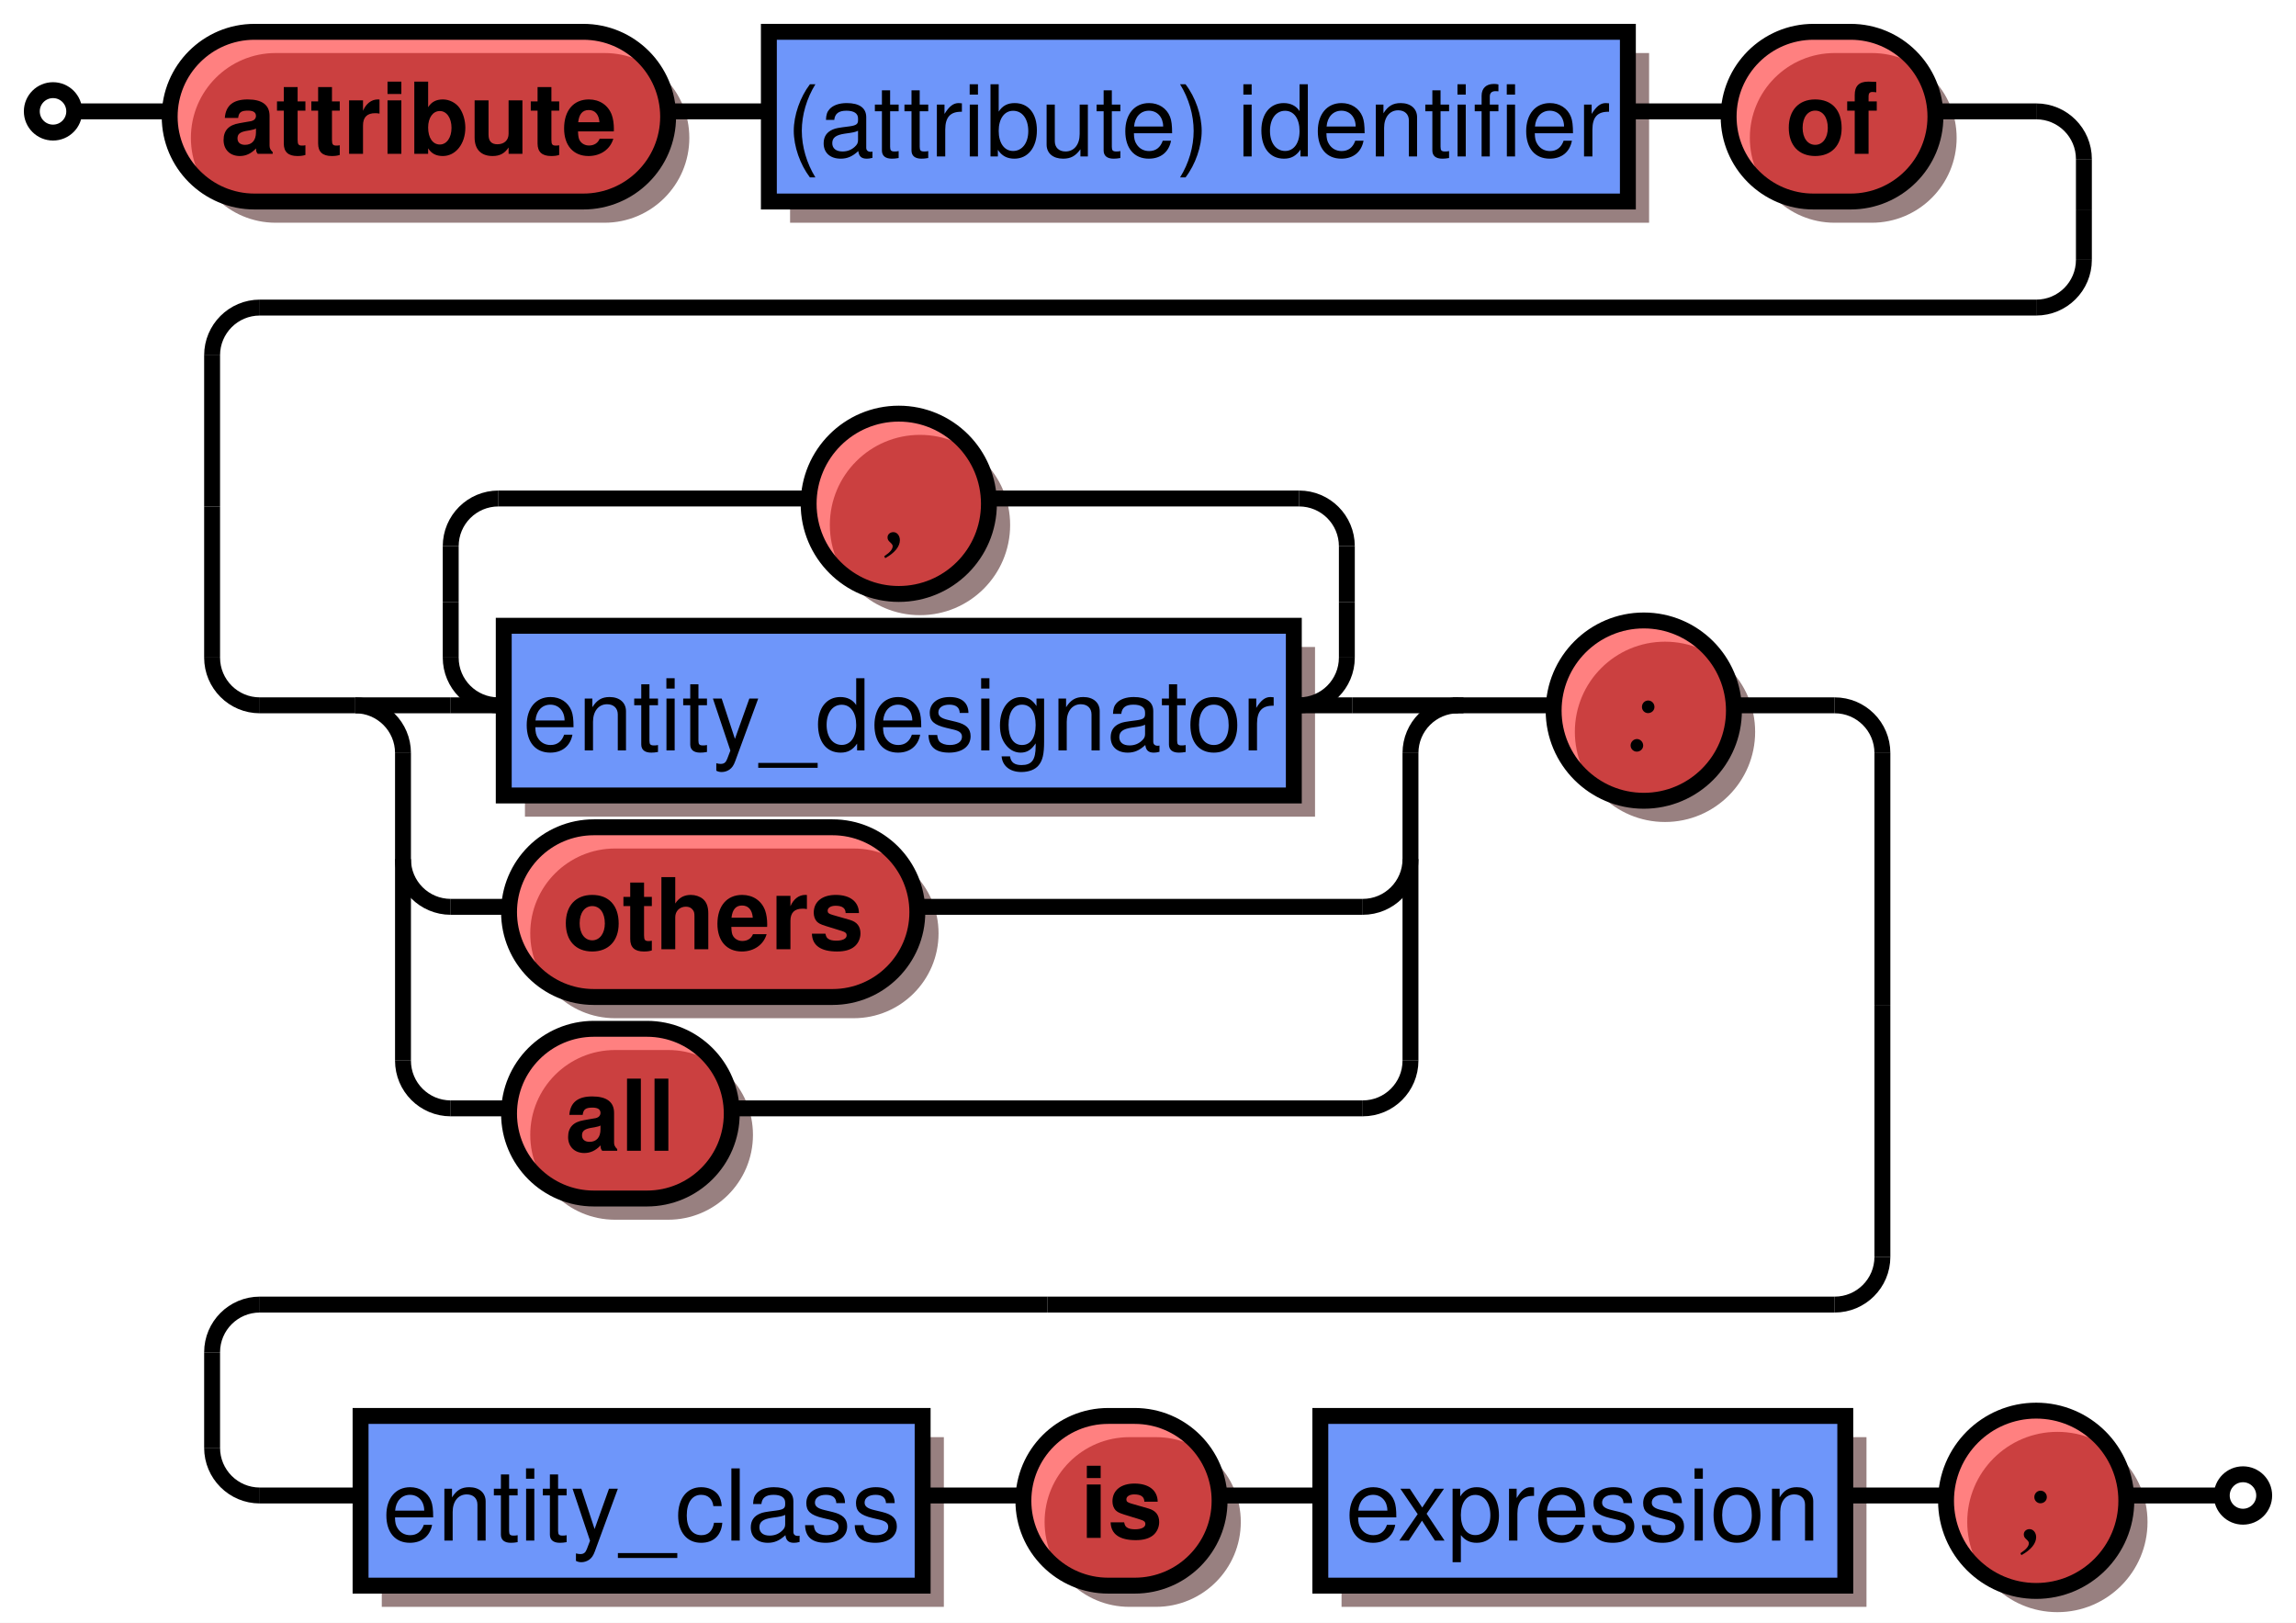
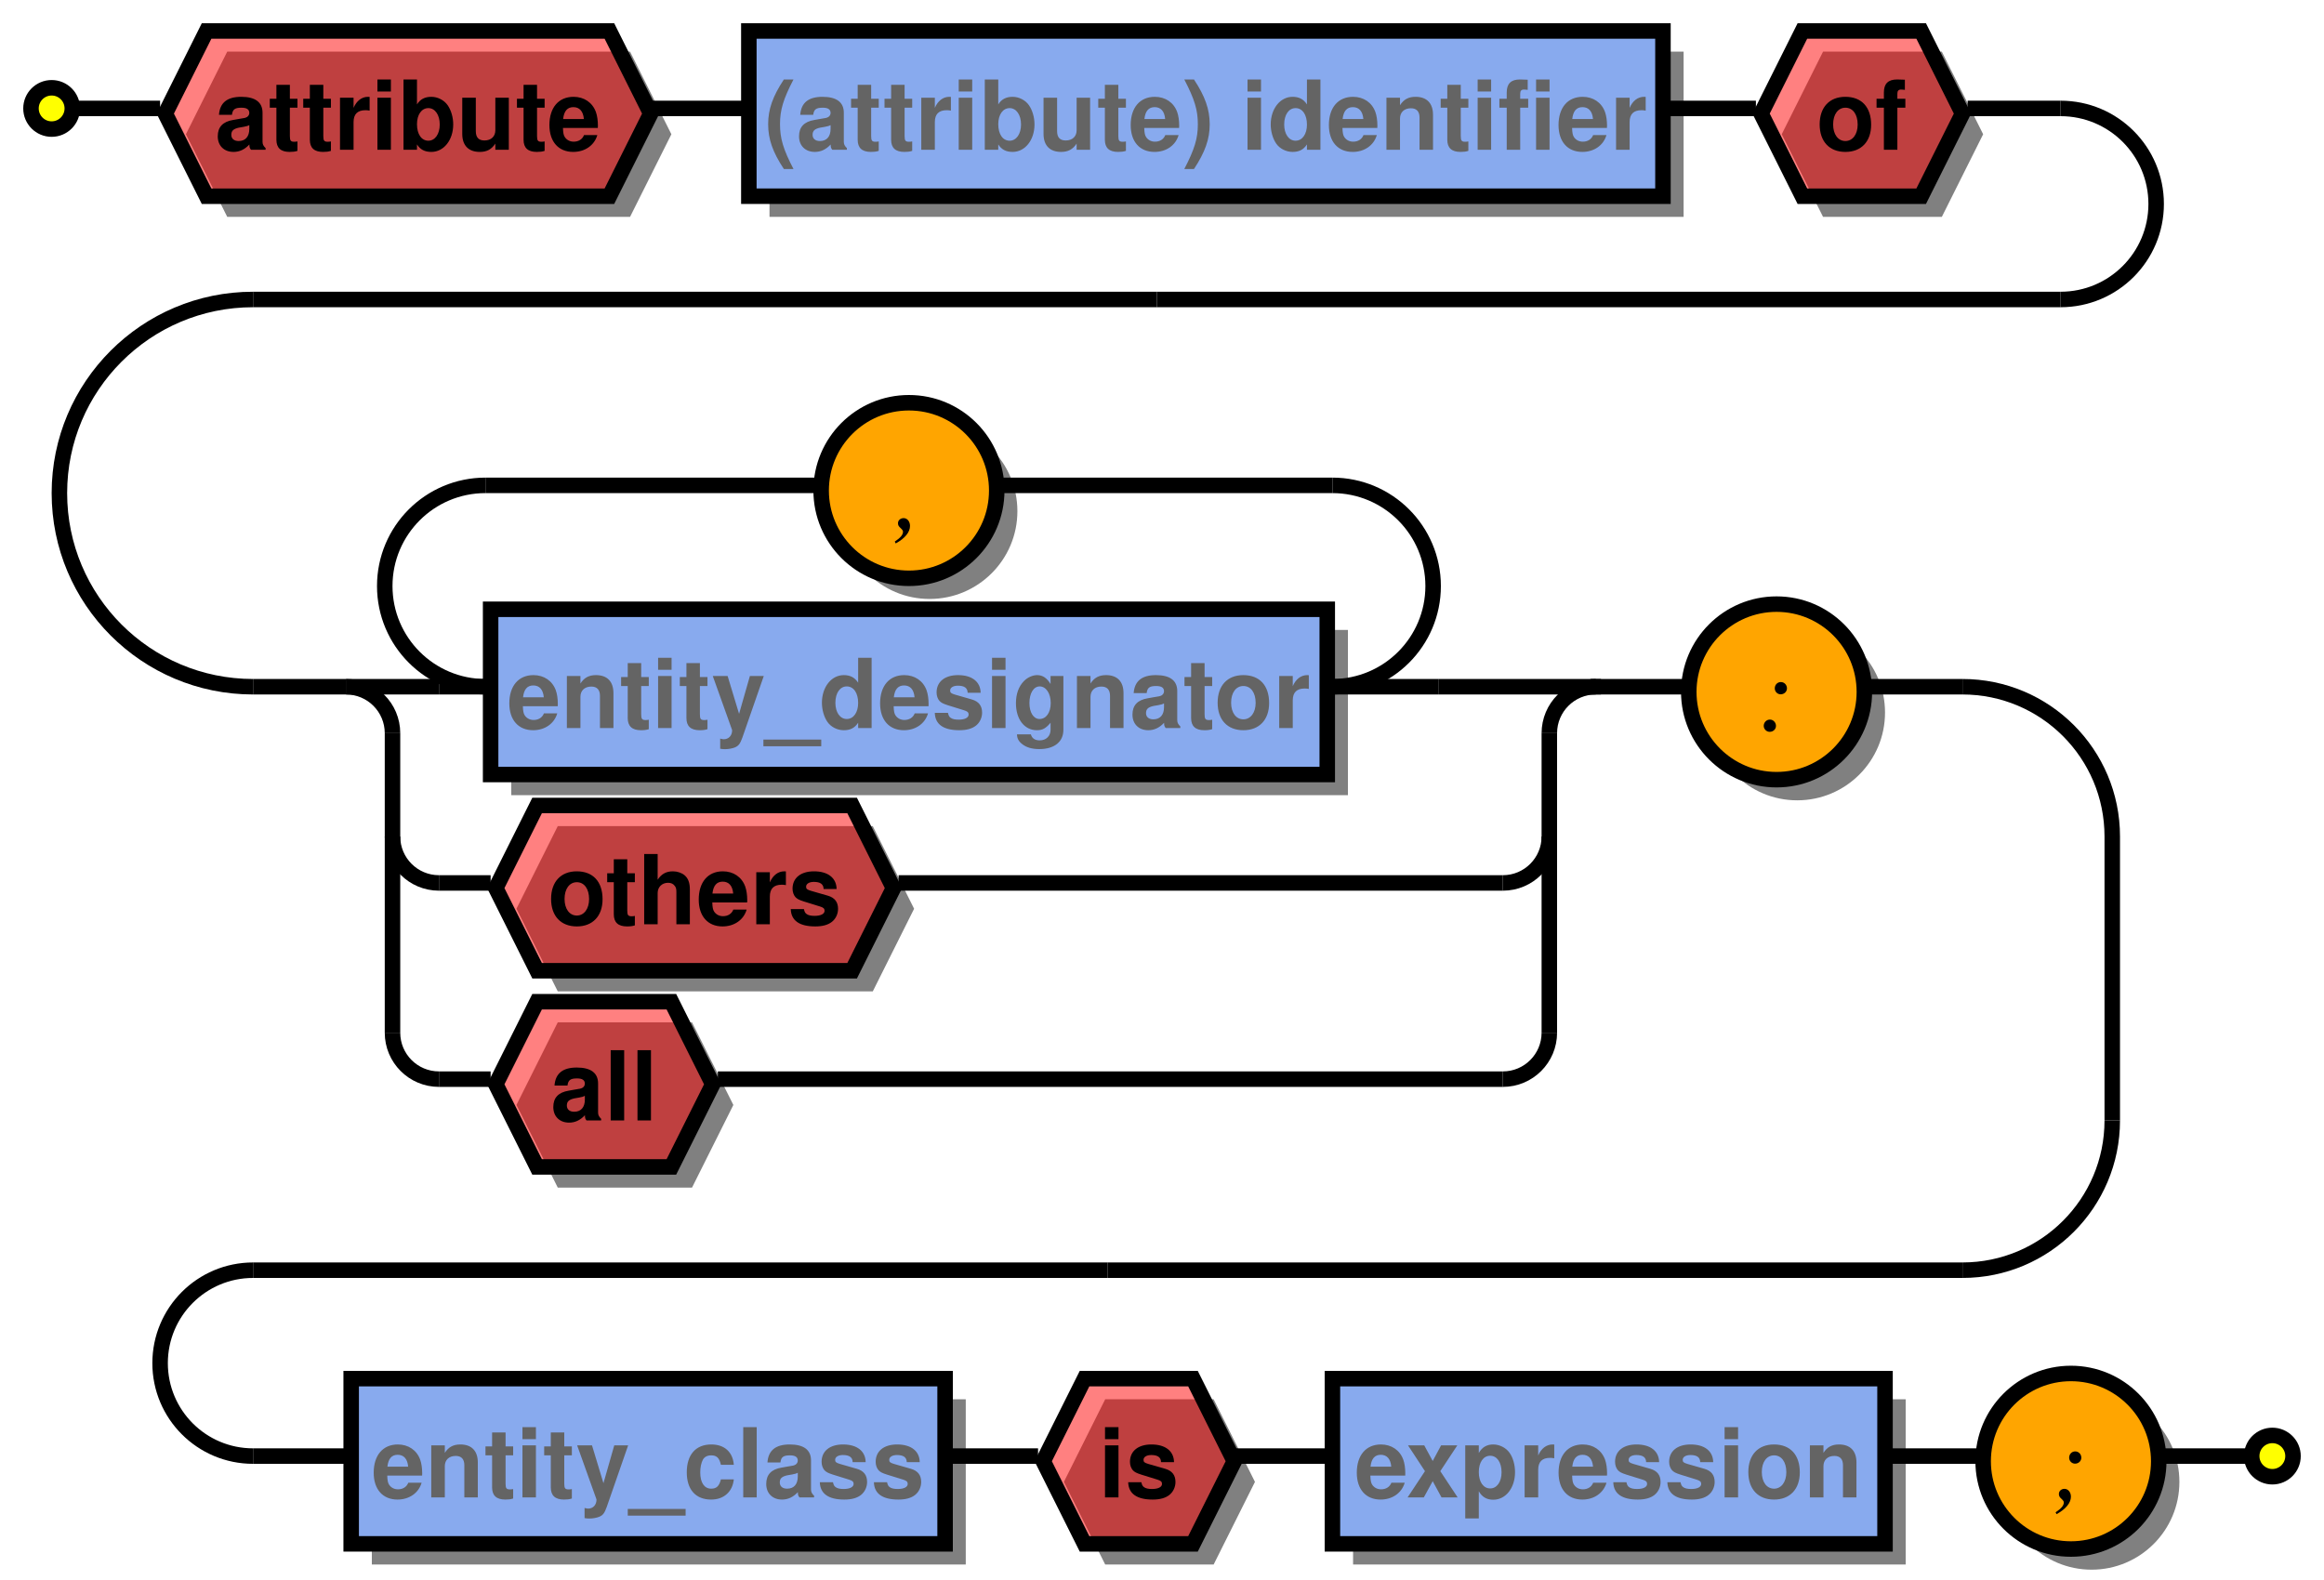
- <svg xmlns="http://www.w3.org/2000/svg" xml:space="preserve" width="433" height="306" version="1.1">
+ <svg xmlns="http://www.w3.org/2000/svg" xml:space="preserve" width="450" height="306" version="1.1">
  <style type="text/css">

- .box_font {fill:#000000; text-anchor:middle;
-     font-family:Helvetica; font-size:14pt; font-weight:normal; font-style:normal;}
+ .box_font {fill:#646464; text-anchor:middle;
+     font-family:Helvetica; font-size:14pt; font-weight:bold; font-style:normal;}
+ .title_font {fill:#000000; text-anchor:middle;
+     font-family:Helvetica; font-size:22pt; font-weight:bold; font-style:normal;}
.bubble_font {fill:#000000; text-anchor:middle;
    font-family:Helvetica; font-size:14pt; font-weight:bold; font-style:normal;}
- .title_font {fill:#000000; text-anchor:middle;
-     font-family:Helvetica; font-size:24pt; font-weight:bold; font-style:normal;}
.token_font {fill:#000000; text-anchor:middle;
    font-family:Times; font-size:16pt; font-weight:normal; font-style:italic;}
.label {fill:#000;
  text-anchor:middle;
  font-size:16pt; font-weight:bold; font-family:Sans;}
.link {fill: #0D47A1;}
.link:hover {fill: #0D47A1; text-decoration:underline;}
.link:visited {fill: #4A148C;}

</style>
  <defs>
    <marker id="arrow" markerWidth="5" markerHeight="4" refX="2.5" refY="2" orient="auto" markerUnits="strokeWidth">
      <path d="M0,0 L0.5,2 L0,4 L4.5,2 z" fill="#000000" />
    </marker>
  </defs>
  <rect width="100%" height="100%" fill="white" />
-   <path d="M52.0,42.0 A16.0,16.0 0 0,1 52.0,10.0 H114.0 A16.0,16.0 0 0,1 114.0,42.0 z" stroke="none" fill-opacity="0.498" fill="#320000" />
-   <rect x="149.0" y="10.0" width="162.0" height="32.0" stroke="none" fill-opacity="0.498" fill="#320000" />
-   <path d="M346.0,42.0 A16.0,16.0 0 0,1 346.0,10.0 H353.0 A16.0,16.0 0 0,1 353.0,42.0 z" stroke="none" fill-opacity="0.498" fill="#320000" />
-   <rect x="99.0" y="122.0" width="149.0" height="32.0" stroke="none" fill-opacity="0.498" fill="#320000" />
-   <circle cx="173.5" cy="99.0" r="17.0" stroke="none" fill-opacity="0.498" fill="#320000" />
-   <path d="M116.0,192.0 A16.0,16.0 0 0,1 116.0,160.0 H161.0 A16.0,16.0 0 0,1 161.0,192.0 z" stroke="none" fill-opacity="0.498" fill="#320000" />
-   <path d="M116.0,230.0 A16.0,16.0 0 0,1 116.0,198.0 H126.0 A16.0,16.0 0 0,1 126.0,230.0 z" stroke="none" fill-opacity="0.498" fill="#320000" />
-   <circle cx="314.0" cy="138.0" r="17.0" stroke="none" fill-opacity="0.498" fill="#320000" />
-   <rect x="72.0" y="271.0" width="106.0" height="32.0" stroke="none" fill-opacity="0.498" fill="#320000" />
-   <path d="M213.0,303.0 A16.0,16.0 0 0,1 213.0,271.0 H218.0 A16.0,16.0 0 0,1 218.0,303.0 z" stroke="none" fill-opacity="0.498" fill="#320000" />
-   <rect x="253.0" y="271.0" width="99.0" height="32.0" stroke="none" fill-opacity="0.498" fill="#320000" />
-   <circle cx="388.0" cy="287.0" r="17.0" stroke="none" fill-opacity="0.498" fill="#320000" />
-   <circle cx="10" cy="21.0" r="4" stroke="#000000" stroke-width="3" fill="#FFFFFF" />
-   <path d="M48.0,38.0 A16.0,16.0 0 0,1 48.0,6.0 H110.0 A16.0,16.0 0 0,1 110.0,38.0 z" fill-opacity="0.498" stroke="#000000" stroke-width="3" fill="#FF0000" />
+   <path d="M44.0,42.0 H122.0 L130.0,26.0 L122.0,10.0 H44.0 L36.0,26.0 z" stroke="none" fill-opacity="0.498" fill="#000000" />
+   <rect x="149.0" y="10.0" width="177.0" height="32.0" stroke="none" fill-opacity="0.498" fill="#000000" />
+   <path d="M353.0,42.0 H376.0 L384.0,26.0 L376.0,10.0 H353.0 L345.0,26.0 z" stroke="none" fill-opacity="0.498" fill="#000000" />
+   <rect x="99.0" y="122.0" width="162.0" height="32.0" stroke="none" fill-opacity="0.498" fill="#000000" />
+   <circle cx="180.0" cy="99.0" r="17.0" stroke="none" fill-opacity="0.498" fill="#000000" />
+   <path d="M108.0,192.0 H169.0 L177.0,176.0 L169.0,160.0 H108.0 L100.0,176.0 z" stroke="none" fill-opacity="0.498" fill="#000000" />
+   <path d="M108.0,230.0 H134.0 L142.0,214.0 L134.0,198.0 H108.0 L100.0,214.0 z" stroke="none" fill-opacity="0.498" fill="#000000" />
+   <circle cx="348.0" cy="138.0" r="17.0" stroke="none" fill-opacity="0.498" fill="#000000" />
+   <rect x="72.0" y="271.0" width="115.0" height="32.0" stroke="none" fill-opacity="0.498" fill="#000000" />
+   <path d="M214.0,303.0 H235.0 L243.0,287.0 L235.0,271.0 H214.0 L206.0,287.0 z" stroke="none" fill-opacity="0.498" fill="#000000" />
+   <rect x="262.0" y="271.0" width="107.0" height="32.0" stroke="none" fill-opacity="0.498" fill="#000000" />
+   <circle cx="405.0" cy="287.0" r="17.0" stroke="none" fill-opacity="0.498" fill="#000000" />
+   <circle cx="10" cy="21.0" r="4" stroke="#000000" stroke-width="3" fill="#FFFF00" />
+   <path d="M40.0,38.0 H118.0 L126.0,22.0 L118.0,6.0 H40.0 L32.0,22.0 z" fill-opacity="0.498" stroke="#000000" stroke-width="3" fill="#FF0000" />
  <text class="bubble_font" x="79.0" y="29.0">attribute</text>
-   <rect x="145.0" y="6.0" width="162.0" height="32.0" stroke="#000000" stroke-width="3" fill="#6E96FA" />
-   <text class="box_font" x="226.0" y="29.5">(attribute) identifier</text>
-   <line x1="126.0" y1="21.0" x2="144.0" y2="21.0" stroke="#000000" stroke-width="3" fill="#fff" />
-   <path d="M342.0,38.0 A16.0,16.0 0 0,1 342.0,6.0 H349.0 A16.0,16.0 0 0,1 349.0,38.0 z" fill-opacity="0.498" stroke="#000000" stroke-width="3" fill="#FF0000" />
-   <text class="bubble_font" x="345.5" y="29.0">of</text>
-   <line x1="307.0" y1="21.0" x2="325.0" y2="21.0" stroke="#000000" stroke-width="3" fill="#fff" />
-   <rect x="95.0" y="118.0" width="149.0" height="32.0" stroke="#000000" stroke-width="3" fill="#6E96FA" />
-   <text class="box_font" x="169.5" y="141.5">entity_designator</text>
-   <circle cx="169.5" cy="95.0" r="17.0" fill-opacity="0.498" stroke="#000000" stroke-width="3" fill="#FF0000" />
-   <text class="token_font" x="169.5" y="102.5">,</text>
-   <line x1="94.0" y1="94.0" x2="151.5" y2="94.0" stroke="#000000" stroke-width="3" fill="#fff" />
-   <line x1="187.5" y1="94.0" x2="245.0" y2="94.0" stroke="#000000" stroke-width="3" fill="#fff" />
-   <line x1="85.0" y1="133.0" x2="94.0" y2="133.0" stroke="#000000" stroke-width="3" fill="#fff" />
-   <path d="M94.0,94.0 A9.0,9.0 0 0,0 85.0,103.0" stroke="#000000" stroke-width="3" fill="none" />
-   <line x1="85.0" y1="103.0" x2="85.0" y2="113.5" stroke="#000000" stroke-width="3" fill="#fff" />
-   <line x1="85.0" y1="113.5" x2="85.0" y2="124.0" stroke="#000000" stroke-width="3" fill="#fff" />
-   <path d="M85.0,124.0 A9.0,9.0 0 0,0 94.0,133.0" stroke="#000000" stroke-width="3" fill="none" />
-   <path d="M254.0,103.0 A9.0,9.0 0 0,0 245.0,94.0" stroke="#000000" stroke-width="3" fill="none" />
-   <line x1="254.0" y1="124.0" x2="254.0" y2="113.5" stroke="#000000" stroke-width="3" fill="#fff" />
-   <line x1="254.0" y1="113.5" x2="254.0" y2="103.0" stroke="#000000" stroke-width="3" fill="#fff" />
-   <path d="M245.0,133.0 A9.0,9.0 0 0,0 254.0,124.0" stroke="#000000" stroke-width="3" fill="none" />
-   <line x1="245.0" y1="133.0" x2="255.0" y2="133.0" stroke="#000000" stroke-width="3" fill="#fff" />
-   <path d="M112.0,188.0 A16.0,16.0 0 0,1 112.0,156.0 H157.0 A16.0,16.0 0 0,1 157.0,188.0 z" fill-opacity="0.498" stroke="#000000" stroke-width="3" fill="#FF0000" />
+   <rect x="145.0" y="6.0" width="177.0" height="32.0" stroke="#000000" stroke-width="3" fill="#88AAEE" />
+   <text class="box_font" x="233.5" y="29.0">(attribute) identifier</text>
+   <line x1="126.0" y1="21.0" x2="144.0" y2="21.0" stroke="#000000" stroke-width="3" />
+   <path d="M349.0,38.0 H372.0 L380.0,22.0 L372.0,6.0 H349.0 L341.0,22.0 z" fill-opacity="0.498" stroke="#000000" stroke-width="3" fill="#FF0000" />
+   <text class="bubble_font" x="360.5" y="29.0">of</text>
+   <line x1="322.0" y1="21.0" x2="340.0" y2="21.0" stroke="#000000" stroke-width="3" />
+   <rect x="95.0" y="118.0" width="162.0" height="32.0" stroke="#000000" stroke-width="3" fill="#88AAEE" />
+   <text class="box_font" x="176.0" y="141.0">entity_designator</text>
+   <circle cx="176.0" cy="95.0" r="17.0" stroke="#000000" stroke-width="3" fill="#FFA500" />
+   <text class="token_font" x="176.0" y="102.5">,</text>
+   <line x1="94.0" y1="94.0" x2="158.0" y2="94.0" stroke="#000000" stroke-width="3" />
+   <line x1="194.0" y1="94.0" x2="258.0" y2="94.0" stroke="#000000" stroke-width="3" />
+   <line x1="85.0" y1="133.0" x2="94.0" y2="133.0" stroke="#000000" stroke-width="3" />
+   <path d="M94.0,94.0 A19.5,19.5 0 0,0 94.0,133.0" stroke="#000000" stroke-width="3" fill="none" />
+   <path d="M258.0,133.0 A19.5,19.5 0 0,0 258.0,94.0" stroke="#000000" stroke-width="3" fill="none" />
+   <line x1="258.0" y1="133.0" x2="278.5" y2="133.0" stroke="#000000" stroke-width="3" />
+   <path d="M104.0,188.0 H165.0 L173.0,172.0 L165.0,156.0 H104.0 L96.0,172.0 z" fill-opacity="0.498" stroke="#000000" stroke-width="3" fill="#FF0000" />
  <text class="bubble_font" x="134.5" y="179.0">others</text>
-   <path d="M112.0,226.0 A16.0,16.0 0 0,1 112.0,194.0 H122.0 A16.0,16.0 0 0,1 122.0,226.0 z" fill-opacity="0.498" stroke="#000000" stroke-width="3" fill="#FF0000" />
+   <path d="M104.0,226.0 H130.0 L138.0,210.0 L130.0,194.0 H104.0 L96.0,210.0 z" fill-opacity="0.498" stroke="#000000" stroke-width="3" fill="#FF0000" />
  <text class="bubble_font" x="117.0" y="217.0">all</text>
-   <line x1="67" y1="133.0" x2="85.0" y2="133.0" stroke="#000000" stroke-width="3" fill="#fff" />
-   <line x1="255.0" y1="133.0" x2="276.0" y2="133.0" stroke="#000000" stroke-width="3" fill="#fff" />
+   <line x1="67" y1="133.0" x2="85.0" y2="133.0" stroke="#000000" stroke-width="3" />
+   <line x1="278.5" y1="133.0" x2="310.0" y2="133.0" stroke="#000000" stroke-width="3" />
  <path d="M76.0,142.0 A9,9 0 0,0 67.0,133.0" stroke="#000000" stroke-width="3" fill="none" />
-   <line x1="85" y1="171.0" x2="95" y2="171.0" stroke="#000000" stroke-width="3" fill="#fff" />
-   <line x1="174.0" y1="171.0" x2="257.0" y2="171.0" stroke="#000000" stroke-width="3" fill="#fff" />
+   <line x1="85" y1="171.0" x2="95" y2="171.0" stroke="#000000" stroke-width="3" />
+   <line x1="174.0" y1="171.0" x2="291.0" y2="171.0" stroke="#000000" stroke-width="3" />
  <path d="M76.0,162.0 A9,9 0 0,0 85.0,171.0" stroke="#000000" stroke-width="3" fill="none" />
-   <path d="M257.0,171.0 A9.0,9.0 0 0,0 266.0,162.0" stroke="#000000" stroke-width="3" fill="none" />
-   <line x1="85" y1="209.0" x2="95" y2="209.0" stroke="#000000" stroke-width="3" fill="#fff" />
-   <line x1="139.0" y1="209.0" x2="257.0" y2="209.0" stroke="#000000" stroke-width="3" fill="#fff" />
+   <path d="M291.0,171.0 A9.0,9.0 0 0,0 300.0,162.0" stroke="#000000" stroke-width="3" fill="none" />
+   <line x1="85" y1="209.0" x2="95" y2="209.0" stroke="#000000" stroke-width="3" />
+   <line x1="139.0" y1="209.0" x2="291.0" y2="209.0" stroke="#000000" stroke-width="3" />
  <path d="M76.0,200.0 A9,9 0 0,0 85.0,209.0" stroke="#000000" stroke-width="3" fill="none" />
-   <path d="M257.0,209.0 A9.0,9.0 0 0,0 266.0,200.0" stroke="#000000" stroke-width="3" fill="none" />
-   <path d="M275.0,133.0 A9.0,9.0 0 0,0 266.0,142.0" stroke="#000000" stroke-width="3" fill="none" />
-   <line x1="76" y1="200.0" x2="76" y2="142.0" stroke="#000000" stroke-width="3" fill="#fff" />
-   <line x1="266.0" y1="200.0" x2="266.0" y2="142.0" stroke="#000000" stroke-width="3" fill="#fff" />
-   <circle cx="310.0" cy="134.0" r="17.0" fill-opacity="0.498" stroke="#000000" stroke-width="3" fill="#FF0000" />
-   <text class="token_font" x="310.0" y="141.5">:</text>
-   <line x1="274.0" y1="133.0" x2="292.0" y2="133.0" stroke="#000000" stroke-width="3" fill="#fff" />
-   <line x1="366.0" y1="21.0" x2="384.0" y2="21.0" stroke="#000000" stroke-width="3" fill="#fff" />
-   <path d="M393.0,30.0 A9.0,9.0 0 0,0 384.0,21.0" stroke="#000000" stroke-width="3" fill="none" />
-   <line x1="393.0" y1="30.0" x2="393.0" y2="39.5" stroke="#000000" stroke-width="3" fill="#fff" />
-   <line x1="393.0" y1="39.5" x2="393.0" y2="49.0" stroke="#000000" stroke-width="3" fill="#fff" />
-   <path d="M384.0,58.0 A9.0,9.0 0 0,0 393.0,49.0" stroke="#000000" stroke-width="3" fill="none" />
-   <line x1="384.0" y1="58.0" x2="216.5" y2="58.0" stroke="#000000" stroke-width="3" fill="#fff" />
-   <line x1="216.5" y1="58.0" x2="49" y2="58.0" stroke="#000000" stroke-width="3" fill="#fff" />
-   <path d="M49.0,58.0 A9,9 0 0,0 40.0,67.0" stroke="#000000" stroke-width="3" fill="none" />
-   <line x1="40" y1="67.0" x2="40" y2="95.5" stroke="#000000" stroke-width="3" fill="#fff" />
-   <line x1="40" y1="95.5" x2="40" y2="124.0" stroke="#000000" stroke-width="3" fill="#fff" />
-   <path d="M40.0,124.0 A9,9 0 0,0 49.0,133.0" stroke="#000000" stroke-width="3" fill="none" />
-   <line x1="49" y1="133.0" x2="67" y2="133.0" stroke="#000000" stroke-width="3" fill="#fff" />
-   <rect x="68.0" y="267.0" width="106.0" height="32.0" stroke="#000000" stroke-width="3" fill="#6E96FA" />
-   <text class="box_font" x="121.0" y="290.5">entity_class</text>
-   <path d="M209.0,299.0 A16.0,16.0 0 0,1 209.0,267.0 H214.0 A16.0,16.0 0 0,1 214.0,299.0 z" fill-opacity="0.498" stroke="#000000" stroke-width="3" fill="#FF0000" />
-   <text class="bubble_font" x="211.5" y="290.0">is</text>
-   <line x1="174.0" y1="282.0" x2="192.0" y2="282.0" stroke="#000000" stroke-width="3" fill="#fff" />
-   <rect x="249.0" y="267.0" width="99.0" height="32.0" stroke="#000000" stroke-width="3" fill="#6E96FA" />
-   <text class="box_font" x="298.5" y="290.5">expression</text>
-   <line x1="230.0" y1="282.0" x2="248.0" y2="282.0" stroke="#000000" stroke-width="3" fill="#fff" />
-   <circle cx="384.0" cy="283.0" r="17.0" fill-opacity="0.498" stroke="#000000" stroke-width="3" fill="#FF0000" />
-   <text class="token_font" x="384.0" y="290.5">;</text>
-   <line x1="348.0" y1="282.0" x2="366.0" y2="282.0" stroke="#000000" stroke-width="3" fill="#fff" />
-   <line x1="328.0" y1="133.0" x2="346.0" y2="133.0" stroke="#000000" stroke-width="3" fill="#fff" />
-   <path d="M355.0,142.0 A9.0,9.0 0 0,0 346.0,133.0" stroke="#000000" stroke-width="3" fill="none" />
-   <line x1="355.0" y1="142.0" x2="355.0" y2="189.5" stroke="#000000" stroke-width="3" fill="#fff" />
-   <line x1="355.0" y1="189.5" x2="355.0" y2="237.0" stroke="#000000" stroke-width="3" fill="#fff" />
-   <path d="M346.0,246.0 A9.0,9.0 0 0,0 355.0,237.0" stroke="#000000" stroke-width="3" fill="none" />
-   <line x1="346.0" y1="246.0" x2="197.5" y2="246.0" stroke="#000000" stroke-width="3" fill="#fff" />
-   <line x1="197.5" y1="246.0" x2="49" y2="246.0" stroke="#000000" stroke-width="3" fill="#fff" />
-   <path d="M49.0,246.0 A9,9 0 0,0 40.0,255.0" stroke="#000000" stroke-width="3" fill="none" />
-   <line x1="40" y1="255.0" x2="40" y2="273.0" stroke="#000000" stroke-width="3" fill="#fff" />
-   <path d="M40.0,273.0 A9,9 0 0,0 49.0,282.0" stroke="#000000" stroke-width="3" fill="none" />
-   <line x1="49" y1="282.0" x2="67" y2="282.0" stroke="#000000" stroke-width="3" fill="#fff" />
-   <line x1="13" y1="21.0" x2="31" y2="21.0" stroke="#000000" stroke-width="3" fill="#fff" />
-   <circle cx="423.0" cy="282.0" r="4.0" stroke="#000000" stroke-width="3" fill="#FFFFFF" />
-   <line x1="401.0" y1="282.0" x2="419.0" y2="282.0" stroke="#000000" stroke-width="3" fill="#fff" />
+   <path d="M291.0,209.0 A9.0,9.0 0 0,0 300.0,200.0" stroke="#000000" stroke-width="3" fill="none" />
+   <path d="M309.0,133.0 A9.0,9.0 0 0,0 300.0,142.0" stroke="#000000" stroke-width="3" fill="none" />
+   <line x1="76" y1="200.0" x2="76" y2="142.0" stroke="#000000" stroke-width="3" />
+   <line x1="300.0" y1="200.0" x2="300.0" y2="142.0" stroke="#000000" stroke-width="3" />
+   <circle cx="344.0" cy="134.0" r="17.0" stroke="#000000" stroke-width="3" fill="#FFA500" />
+   <text class="token_font" x="344.0" y="141.5">:</text>
+   <line x1="308.0" y1="133.0" x2="326.0" y2="133.0" stroke="#000000" stroke-width="3" />
+   <line x1="381.0" y1="21.0" x2="399.0" y2="21.0" stroke="#000000" stroke-width="3" />
+   <path d="M399.0,58.0 A18.5,18.5 0 0,0 399.0,21.0" stroke="#000000" stroke-width="3" fill="none" />
+   <line x1="399.0" y1="58.0" x2="224.0" y2="58.0" stroke="#000000" stroke-width="3" />
+   <line x1="224.0" y1="58.0" x2="49" y2="58.0" stroke="#000000" stroke-width="3" />
+   <path d="M49.0,58.0 A37.5,37.5 0 0,0 49.0,133.0" stroke="#000000" stroke-width="3" fill="none" />
+   <line x1="49" y1="133.0" x2="67" y2="133.0" stroke="#000000" stroke-width="3" />
+   <rect x="68.0" y="267.0" width="115.0" height="32.0" stroke="#000000" stroke-width="3" fill="#88AAEE" />
+   <text class="box_font" x="125.5" y="290.0">entity_class</text>
+   <path d="M210.0,299.0 H231.0 L239.0,283.0 L231.0,267.0 H210.0 L202.0,283.0 z" fill-opacity="0.498" stroke="#000000" stroke-width="3" fill="#FF0000" />
+   <text class="bubble_font" x="220.5" y="290.0">is</text>
+   <line x1="183.0" y1="282.0" x2="201.0" y2="282.0" stroke="#000000" stroke-width="3" />
+   <rect x="258.0" y="267.0" width="107.0" height="32.0" stroke="#000000" stroke-width="3" fill="#88AAEE" />
+   <text class="box_font" x="311.5" y="290.0">expression</text>
+   <line x1="239.0" y1="282.0" x2="257.0" y2="282.0" stroke="#000000" stroke-width="3" />
+   <circle cx="401.0" cy="283.0" r="17.0" stroke="#000000" stroke-width="3" fill="#FFA500" />
+   <text class="token_font" x="401.0" y="290.5">;</text>
+   <line x1="365.0" y1="282.0" x2="383.0" y2="282.0" stroke="#000000" stroke-width="3" />
+   <line x1="362.0" y1="133.0" x2="380.0" y2="133.0" stroke="#000000" stroke-width="3" />
+   <path d="M409.0,162.0 A29.0,29.0 0 0,0 380.0,133.0" stroke="#000000" stroke-width="3" fill="none" />
+   <line x1="409.0" y1="162.0" x2="409.0" y2="217.0" stroke="#000000" stroke-width="3" />
+   <path d="M380.0,246.0 A29.0,29.0 0 0,0 409.0,217.0" stroke="#000000" stroke-width="3" fill="none" />
+   <line x1="380.0" y1="246.0" x2="214.5" y2="246.0" stroke="#000000" stroke-width="3" />
+   <line x1="214.5" y1="246.0" x2="49" y2="246.0" stroke="#000000" stroke-width="3" />
+   <path d="M49.0,246.0 A18.0,18.0 0 0,0 49.0,282.0" stroke="#000000" stroke-width="3" fill="none" />
+   <line x1="49" y1="282.0" x2="67" y2="282.0" stroke="#000000" stroke-width="3" />
+   <line x1="13" y1="21.0" x2="31" y2="21.0" stroke="#000000" stroke-width="3" />
+   <circle cx="440.0" cy="282.0" r="4.0" stroke="#000000" stroke-width="3" fill="#FFFF00" />
+   <line x1="418.0" y1="282.0" x2="436.0" y2="282.0" stroke="#000000" stroke-width="3" />
</svg>
